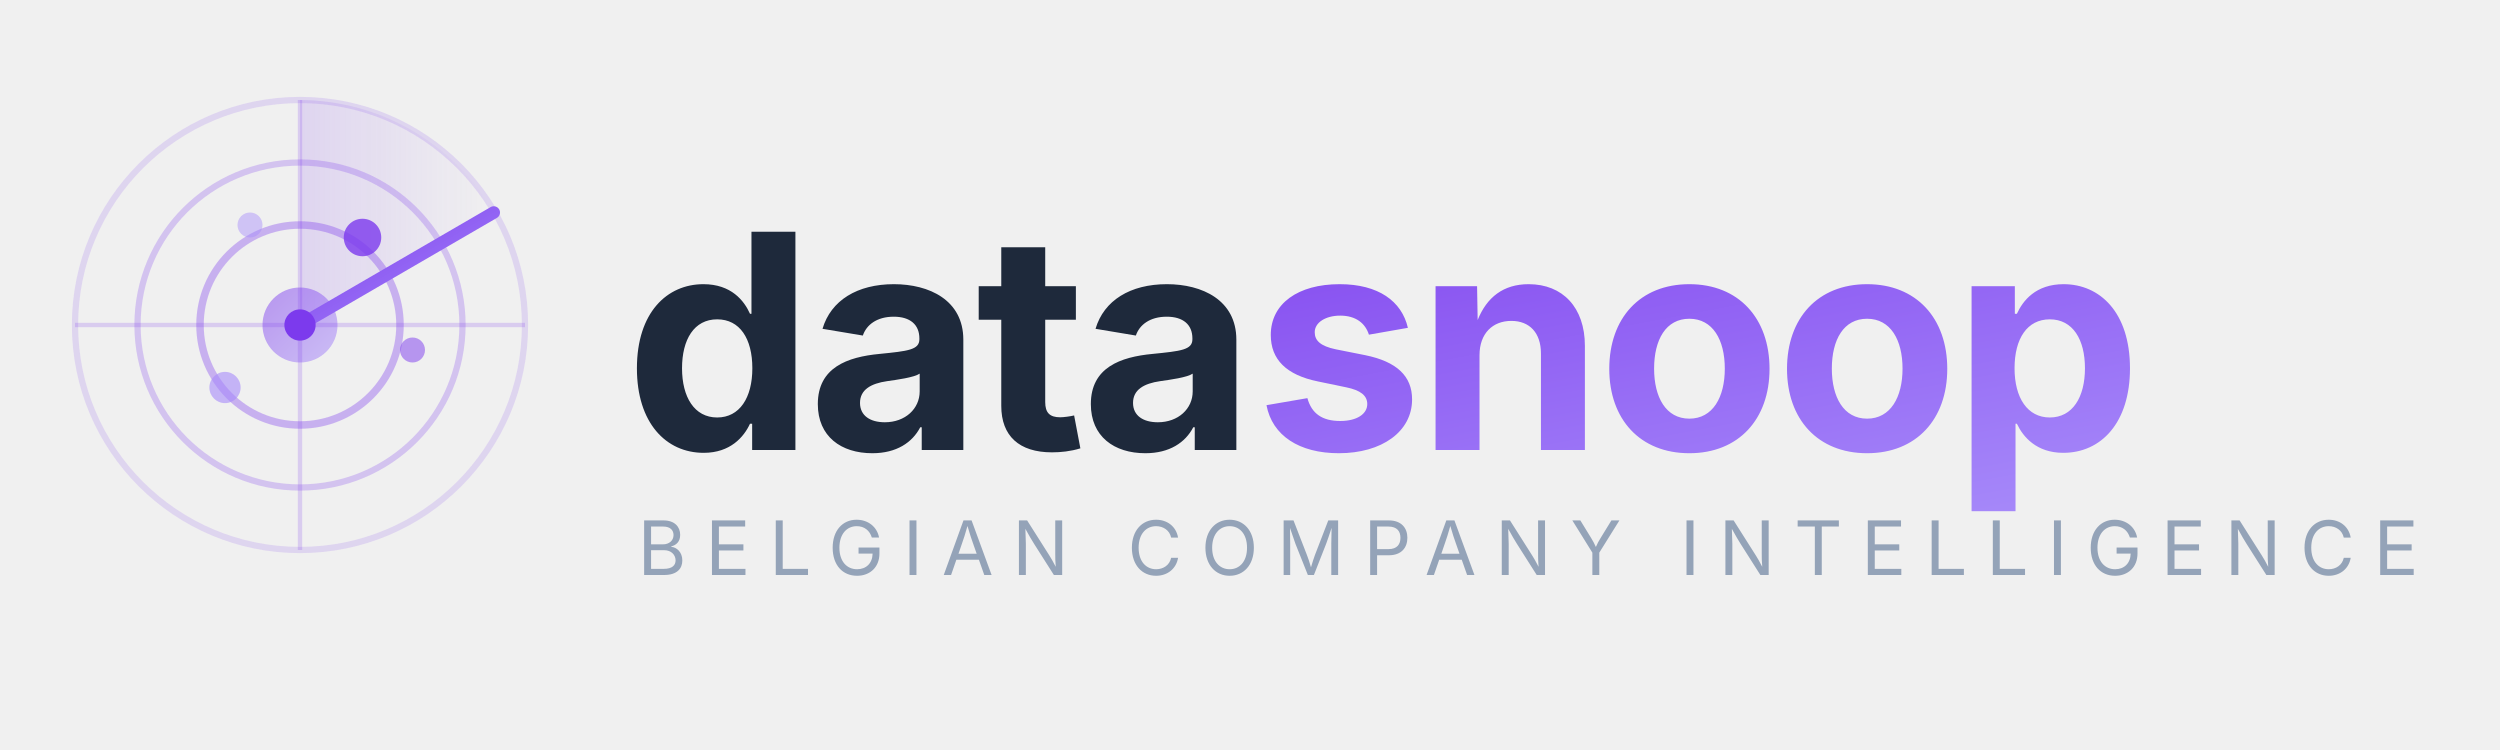
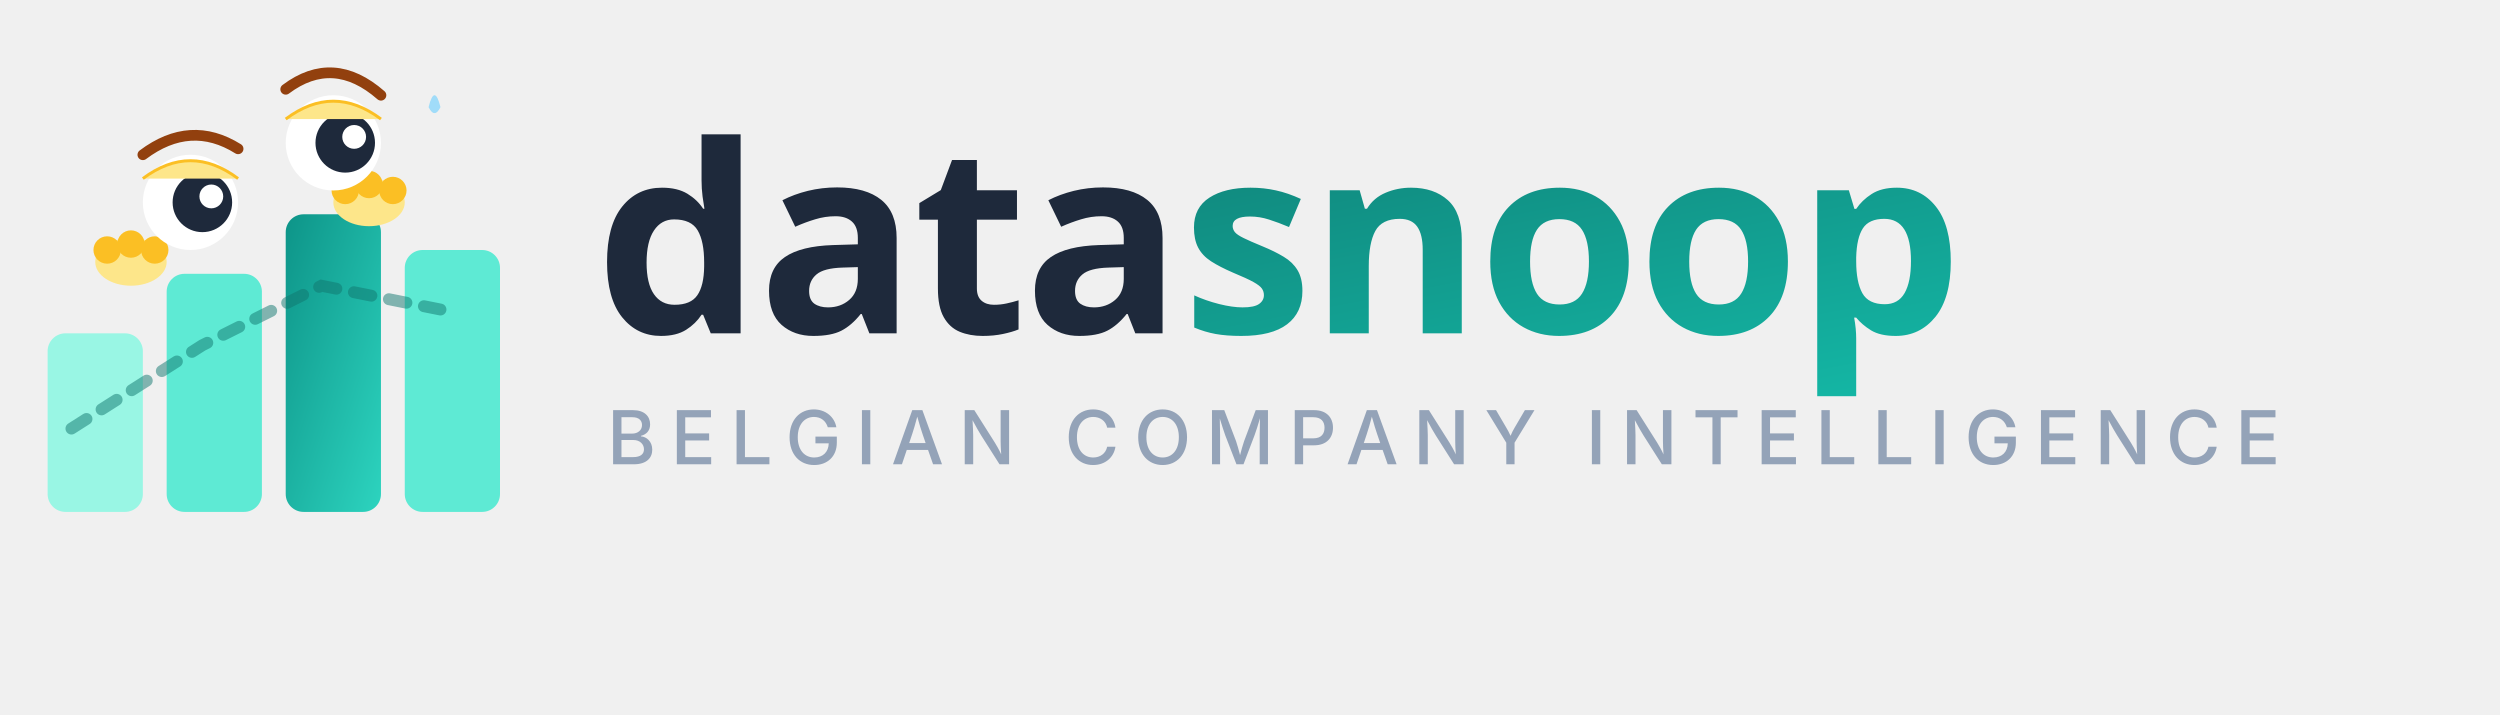
- <svg xmlns="http://www.w3.org/2000/svg" viewBox="0 0 400 120" width="400" height="120">
+ <svg xmlns="http://www.w3.org/2000/svg" viewBox="0 0 420 120" width="420" height="120">
  <defs>
-     <linearGradient id="grad3a" x1="0%" y1="0%" x2="100%" y2="100%">
-       <stop offset="0%" style="stop-color:#7c3aed;stop-opacity:1" />
-       <stop offset="100%" style="stop-color:#a78bfa;stop-opacity:1" />
+     <linearGradient id="g3a" x1="0%" y1="0%" x2="100%" y2="100%">
+       <stop offset="0%" stop-color="#0d9488" />
+       <stop offset="100%" stop-color="#2dd4bf" />
    </linearGradient>
-     <linearGradient id="grad3sweep" x1="0%" y1="0%" x2="100%" y2="0%">
-       <stop offset="0%" style="stop-color:#7c3aed;stop-opacity:0.3" />
-       <stop offset="100%" style="stop-color:#7c3aed;stop-opacity:0" />
+     <linearGradient id="g3b" x1="0%" y1="0%" x2="100%" y2="100%">
+       <stop offset="0%" stop-color="#0f766e" />
+       <stop offset="100%" stop-color="#14b8a6" />
    </linearGradient>
  </defs>
-   <circle cx="48" cy="52" r="36" fill="none" stroke="#7c3aed" stroke-width="1" opacity="0.15" />
-   <circle cx="48" cy="52" r="26" fill="none" stroke="#7c3aed" stroke-width="1" opacity="0.25" />
-   <circle cx="48" cy="52" r="16" fill="none" stroke="#7c3aed" stroke-width="1.2" opacity="0.35" />
-   <circle cx="48" cy="52" r="6" fill="url(#grad3a)" opacity="0.5" />
-   <line x1="48" y1="16" x2="48" y2="88" stroke="#7c3aed" stroke-width="0.7" opacity="0.2" />
-   <line x1="12" y1="52" x2="84" y2="52" stroke="#7c3aed" stroke-width="0.7" opacity="0.2" />
-   <path d="M48,52 L48,16 A36,36 0 0,1 79,34 Z" fill="url(#grad3sweep)" opacity="0.5" />
-   <line x1="48" y1="52" x2="79" y2="34" stroke="url(#grad3a)" stroke-width="2" stroke-linecap="round" />
-   <circle cx="58" cy="38" r="3" fill="#7c3aed" opacity="0.8">
-     <animate attributeName="opacity" values="0.8;0.3;0.8" dur="2s" repeatCount="indefinite" />
-   </circle>
-   <circle cx="36" cy="62" r="2.5" fill="#a78bfa" opacity="0.6">
-     <animate attributeName="opacity" values="0.6;0.2;0.6" dur="2.5s" repeatCount="indefinite" />
-   </circle>
-   <circle cx="66" cy="56" r="2" fill="#7c3aed" opacity="0.5">
-     <animate attributeName="opacity" values="0.5;0.15;0.5" dur="3s" repeatCount="indefinite" />
-   </circle>
-   <circle cx="40" cy="36" r="2" fill="#a78bfa" opacity="0.45">
-     <animate attributeName="opacity" values="0.45;0.1;0.45" dur="2.2s" repeatCount="indefinite" />
-   </circle>
-   <circle cx="48" cy="52" r="2.5" fill="#7c3aed" />
-   <text x="100" y="72" font-family="'Segoe UI', 'Inter', 'Helvetica Neue', Arial, sans-serif" font-size="48" font-weight="700" letter-spacing="-1" fill="#1e293b">
-     data<tspan fill="url(#grad3a)">snoop</tspan>
+   <rect x="8" y="56" width="16" height="30" rx="3" fill="#99f6e4" />
+   <rect x="28" y="46" width="16" height="40" rx="3" fill="#5eead4" />
+   <rect x="48" y="36" width="16" height="50" rx="3" fill="url(#g3a)" />
+   <rect x="68" y="42" width="16" height="44" rx="3" fill="#5eead4" />
+   <ellipse cx="22" cy="44" rx="6" ry="4" fill="#fde68a" />
+   <circle cx="18" cy="42" r="2.3" fill="#fbbf24" />
+   <circle cx="22" cy="41" r="2.3" fill="#fbbf24" />
+   <circle cx="26" cy="42" r="2.3" fill="#fbbf24" />
+   <ellipse cx="62" cy="34" rx="6" ry="4" fill="#fde68a" />
+   <circle cx="58" cy="32" r="2.3" fill="#fbbf24" />
+   <circle cx="62" cy="31" r="2.3" fill="#fbbf24" />
+   <circle cx="66" cy="32" r="2.3" fill="#fbbf24" />
+   <circle cx="32" cy="34" r="8" fill="white" />
+   <circle cx="34" cy="34" r="5" fill="#1e293b" />
+   <circle cx="35.5" cy="33" r="2" fill="white" />
+   <path d="M24 30 Q32 24 40 30" fill="#fde68a" stroke="#fbbf24" stroke-width="0.5" />
+   <circle cx="56" cy="24" r="8" fill="white" />
+   <circle cx="58" cy="24" r="5" fill="#1e293b" />
+   <circle cx="59.5" cy="23" r="2" fill="white" />
+   <path d="M48 20 Q56 14 64 20" fill="#fde68a" stroke="#fbbf24" stroke-width="0.5" />
+   <path d="M24 26 Q32 20 40 25" fill="none" stroke="#92400e" stroke-width="1.8" stroke-linecap="round" />
+   <path d="M48 15 Q56 9 64 16" fill="none" stroke="#92400e" stroke-width="1.8" stroke-linecap="round" />
+   <path d="M72 18 Q73 14 74 18 Q73 20 72 18 Z" fill="#7dd3fc" opacity="0.7" />
+   <path d="M12 72 L34 58 L54 48 L74 52" fill="none" stroke="#0f766e" stroke-width="2" stroke-linecap="round" stroke-dasharray="3 3" opacity="0.5" />
+   <text x="100" y="56" font-family="'Baloo 2', 'Nunito', 'Segoe UI', sans-serif" font-size="44" font-weight="800" letter-spacing="-0.5" fill="#1e293b">
+     data<tspan fill="url(#g3b)">snoop</tspan>
  </text>
-   <text x="102" y="92" font-family="'Segoe UI', 'Inter', 'Helvetica Neue', Arial, sans-serif" font-size="12" font-weight="400" letter-spacing="3" fill="#94a3b8">
+   <text x="102" y="78" font-family="'Inter', 'Segoe UI', sans-serif" font-size="12.5" font-weight="500" letter-spacing="2.5" fill="#94a3b8">
    BELGIAN COMPANY INTELLIGENCE
  </text>
</svg>
